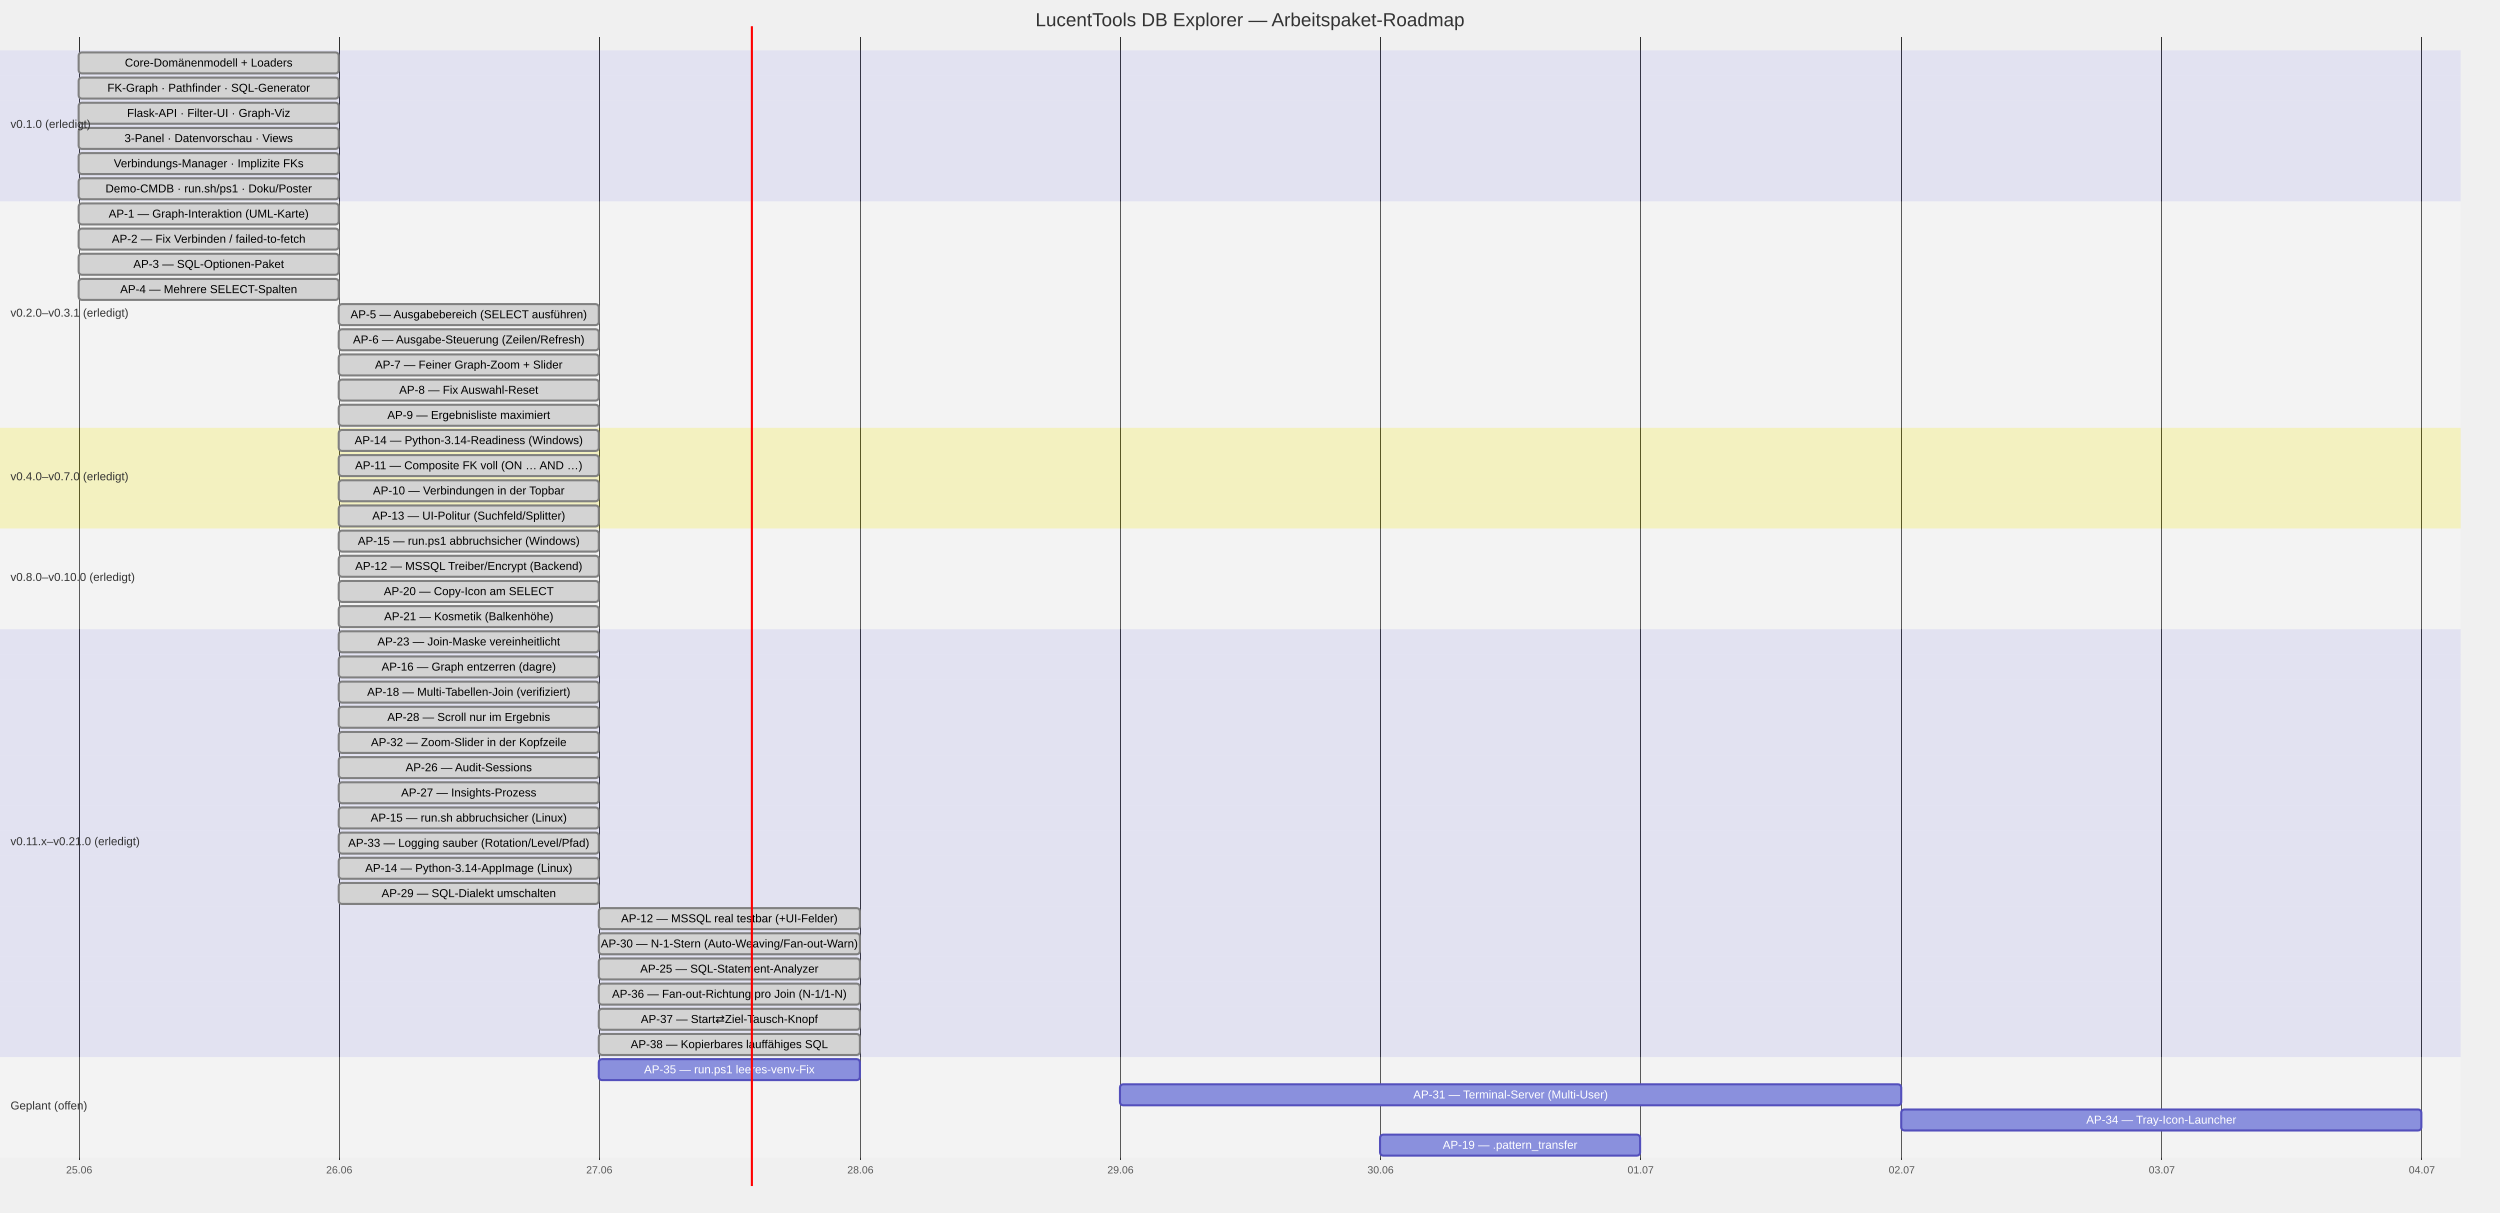
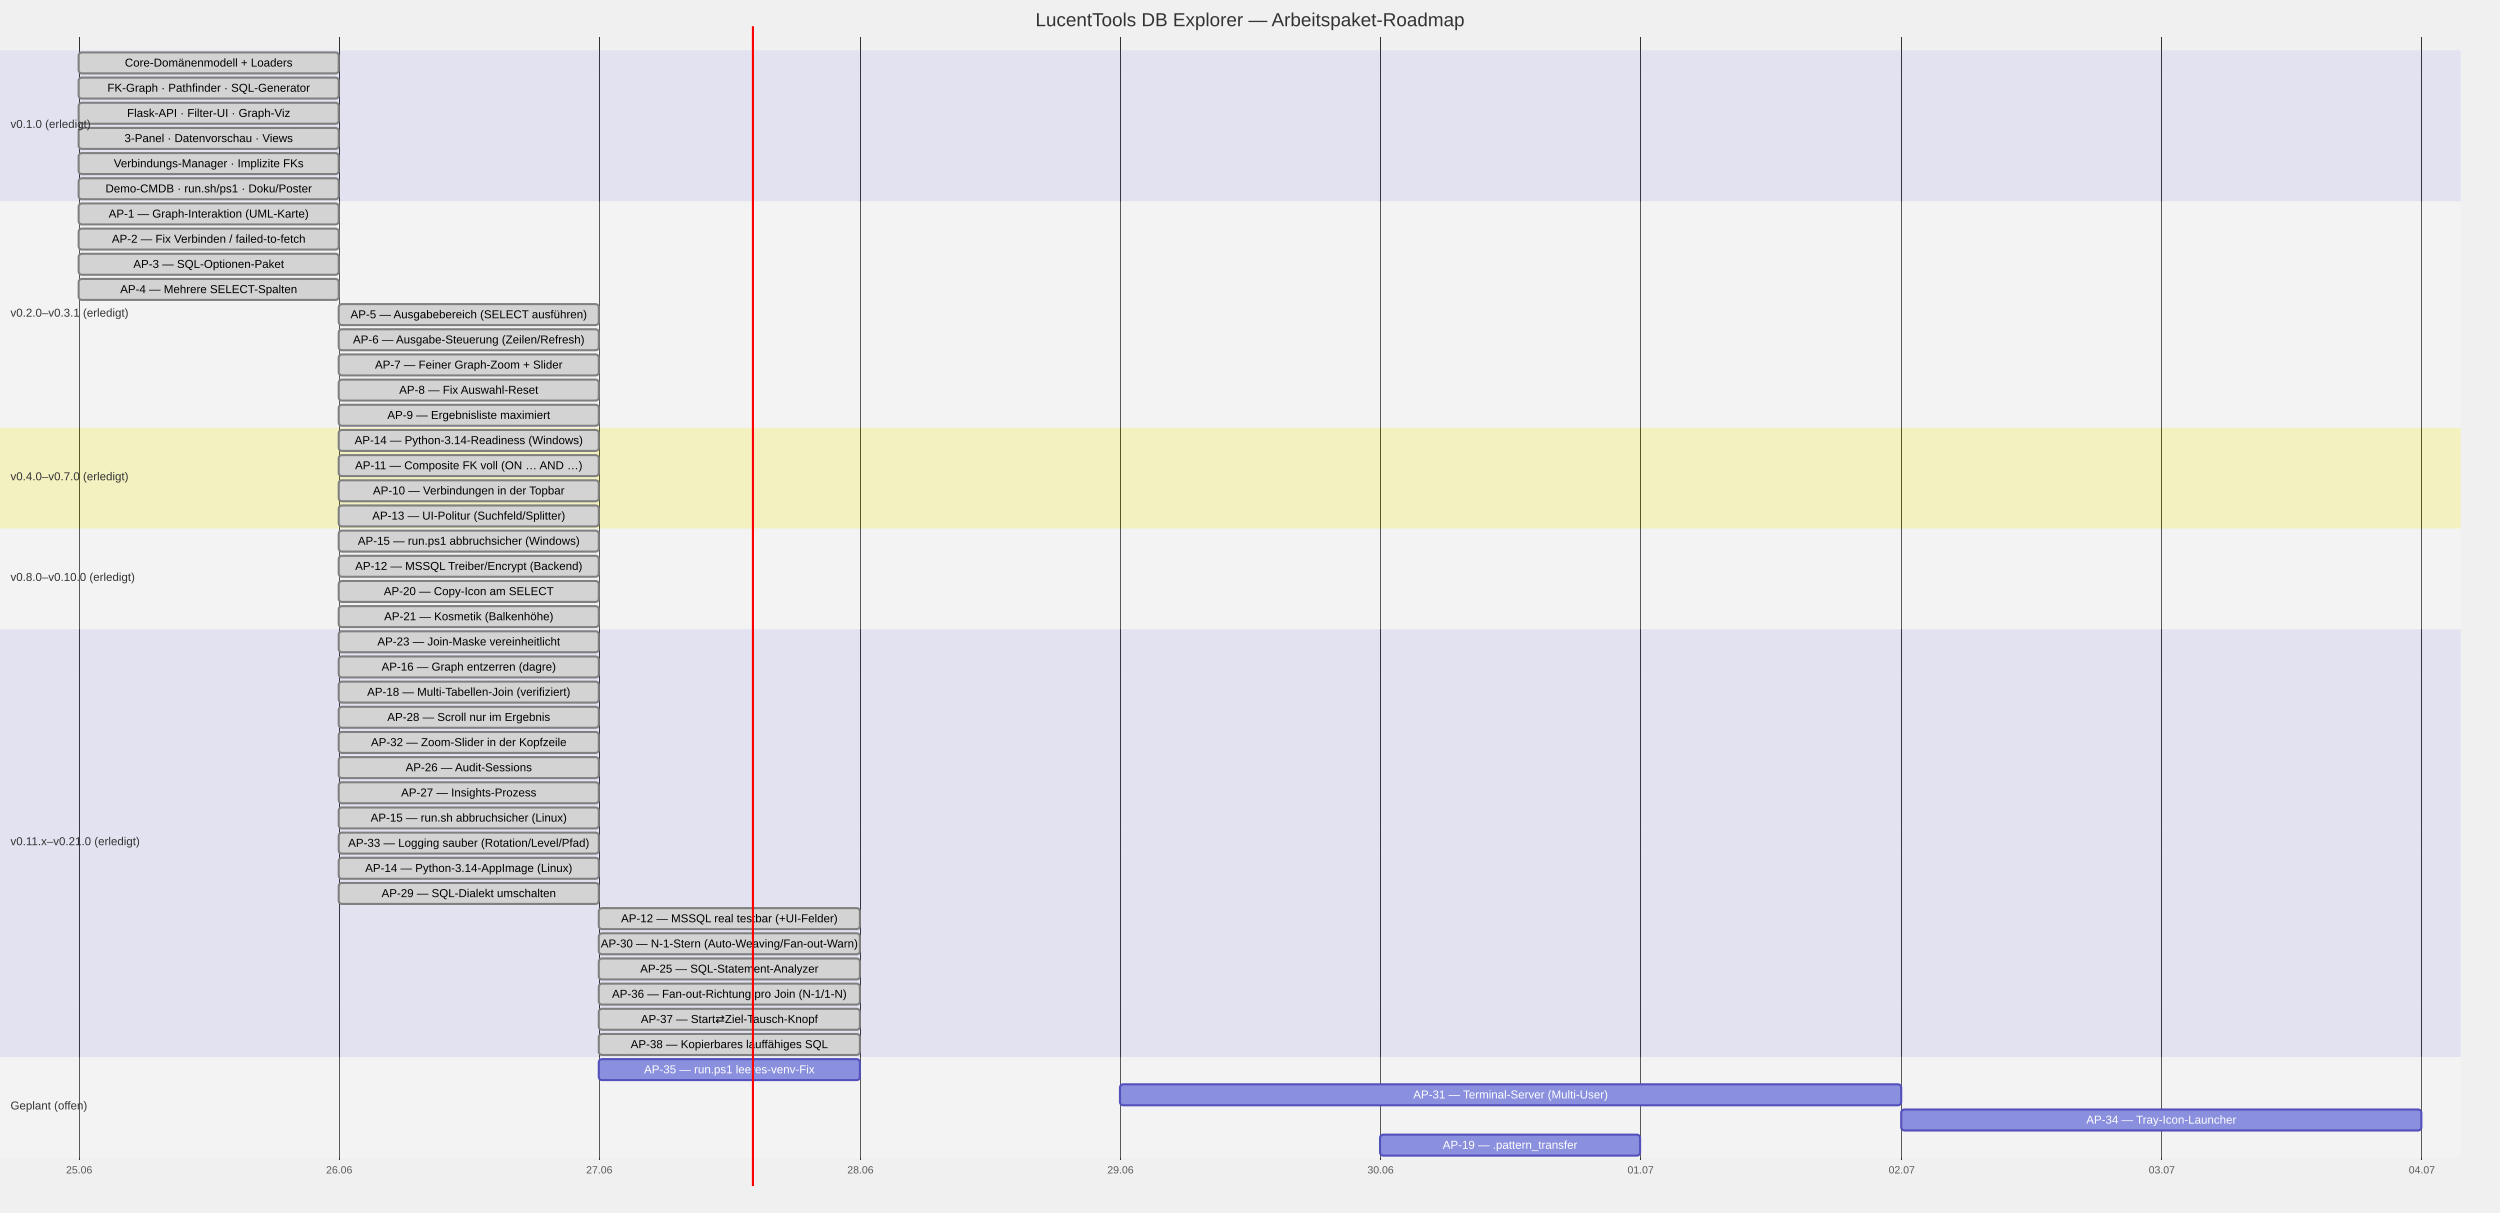
<svg xmlns="http://www.w3.org/2000/svg" id="my-svg" width="2384" viewBox="0 0 2384 1156" style="max-width: 2384px; background-color: transparent;" role="graphics-document document" aria-roledescription="gantt">
  <style>#my-svg{font-family:"trebuchet ms",verdana,arial,sans-serif;font-size:16px;fill:#333;}@keyframes edge-animation-frame{from{stroke-dashoffset:0;}}@keyframes dash{to{stroke-dashoffset:0;}}#my-svg .edge-animation-slow{stroke-dasharray:9,5!important;stroke-dashoffset:900;animation:dash 50s linear infinite;stroke-linecap:round;}#my-svg .edge-animation-fast{stroke-dasharray:9,5!important;stroke-dashoffset:900;animation:dash 20s linear infinite;stroke-linecap:round;}#my-svg .error-icon{fill:#552222;}#my-svg .error-text{fill:#552222;stroke:#552222;}#my-svg .edge-thickness-normal{stroke-width:1px;}#my-svg .edge-thickness-thick{stroke-width:3.5px;}#my-svg .edge-pattern-solid{stroke-dasharray:0;}#my-svg .edge-thickness-invisible{stroke-width:0;fill:none;}#my-svg .edge-pattern-dashed{stroke-dasharray:3;}#my-svg .edge-pattern-dotted{stroke-dasharray:2;}#my-svg .marker{fill:#333333;stroke:#333333;}#my-svg .marker.cross{stroke:#333333;}#my-svg svg{font-family:"trebuchet ms",verdana,arial,sans-serif;font-size:16px;}#my-svg p{margin:0;}#my-svg .mermaid-main-font{font-family:"trebuchet ms",verdana,arial,sans-serif;}#my-svg .exclude-range{fill:#eeeeee;}#my-svg .section{stroke:none;opacity:0.2;}#my-svg .section0{fill:rgba(102, 102, 255, 0.49);}#my-svg .section2{fill:#fff400;}#my-svg .section1,#my-svg .section3{fill:white;opacity:0.2;}#my-svg .sectionTitle0{fill:#333;}#my-svg .sectionTitle1{fill:#333;}#my-svg .sectionTitle2{fill:#333;}#my-svg .sectionTitle3{fill:#333;}#my-svg .sectionTitle{text-anchor:start;font-family:"trebuchet ms",verdana,arial,sans-serif;}#my-svg .grid .tick{stroke:lightgrey;opacity:0.8;shape-rendering:crispEdges;}#my-svg .grid .tick text{font-family:"trebuchet ms",verdana,arial,sans-serif;fill:#333;}#my-svg .grid path{stroke-width:0;}#my-svg .today{fill:none;stroke:red;stroke-width:2px;}#my-svg .task{stroke-width:2;}#my-svg .taskText{text-anchor:middle;font-family:"trebuchet ms",verdana,arial,sans-serif;}#my-svg .taskTextOutsideRight{fill:black;text-anchor:start;font-family:"trebuchet ms",verdana,arial,sans-serif;}#my-svg .taskTextOutsideLeft{fill:black;text-anchor:end;}#my-svg .task.clickable{cursor:pointer;}#my-svg .taskText.clickable{cursor:pointer;fill:#003163!important;font-weight:bold;}#my-svg .taskTextOutsideLeft.clickable{cursor:pointer;fill:#003163!important;font-weight:bold;}#my-svg .taskTextOutsideRight.clickable{cursor:pointer;fill:#003163!important;font-weight:bold;}#my-svg .taskText0,#my-svg .taskText1,#my-svg .taskText2,#my-svg .taskText3{fill:white;}#my-svg .task0,#my-svg .task1,#my-svg .task2,#my-svg .task3{fill:#8a90dd;stroke:#534fbc;}#my-svg .taskTextOutside0,#my-svg .taskTextOutside2{fill:black;}#my-svg .taskTextOutside1,#my-svg .taskTextOutside3{fill:black;}#my-svg .active0,#my-svg .active1,#my-svg .active2,#my-svg .active3{fill:#bfc7ff;stroke:#534fbc;}#my-svg .activeText0,#my-svg .activeText1,#my-svg .activeText2,#my-svg .activeText3{fill:black!important;}#my-svg .done0,#my-svg .done1,#my-svg .done2,#my-svg .done3{stroke:grey;fill:lightgrey;stroke-width:2;}#my-svg .doneText0,#my-svg .doneText1,#my-svg .doneText2,#my-svg .doneText3{fill:black!important;}#my-svg .doneText0.taskTextOutsideLeft,#my-svg .doneText0.taskTextOutsideRight,#my-svg .doneText1.taskTextOutsideLeft,#my-svg .doneText1.taskTextOutsideRight,#my-svg .doneText2.taskTextOutsideLeft,#my-svg .doneText2.taskTextOutsideRight,#my-svg .doneText3.taskTextOutsideLeft,#my-svg .doneText3.taskTextOutsideRight{fill:black!important;}#my-svg .crit0,#my-svg .crit1,#my-svg .crit2,#my-svg .crit3{stroke:#ff8888;fill:red;stroke-width:2;}#my-svg .activeCrit0,#my-svg .activeCrit1,#my-svg .activeCrit2,#my-svg .activeCrit3{stroke:#ff8888;fill:#bfc7ff;stroke-width:2;}#my-svg .doneCrit0,#my-svg .doneCrit1,#my-svg .doneCrit2,#my-svg .doneCrit3{stroke:#ff8888;fill:lightgrey;stroke-width:2;cursor:pointer;shape-rendering:crispEdges;}#my-svg .milestone{transform:rotate(45deg) scale(0.8,0.8);}#my-svg .milestoneText{font-style:italic;}#my-svg .doneCritText0,#my-svg .doneCritText1,#my-svg .doneCritText2,#my-svg .doneCritText3{fill:black!important;}#my-svg .doneCritText0.taskTextOutsideLeft,#my-svg .doneCritText0.taskTextOutsideRight,#my-svg .doneCritText1.taskTextOutsideLeft,#my-svg .doneCritText1.taskTextOutsideRight,#my-svg .doneCritText2.taskTextOutsideLeft,#my-svg .doneCritText2.taskTextOutsideRight,#my-svg .doneCritText3.taskTextOutsideLeft,#my-svg .doneCritText3.taskTextOutsideRight{fill:black!important;}#my-svg .vert{stroke:navy;}#my-svg .vertText{font-size:15px;text-anchor:middle;fill:navy!important;}#my-svg .activeCritText0,#my-svg .activeCritText1,#my-svg .activeCritText2,#my-svg .activeCritText3{fill:black!important;}#my-svg .titleText{text-anchor:middle;font-size:18px;fill:#333;font-family:"trebuchet ms",verdana,arial,sans-serif;}#my-svg .node .neo-node{stroke:#9370DB;}#my-svg [data-look="neo"].node rect,#my-svg [data-look="neo"].cluster rect,#my-svg [data-look="neo"].node polygon{stroke:#9370DB;filter:drop-shadow(1px 2px 2px rgba(185, 185, 185, 1));}#my-svg [data-look="neo"].node path{stroke:#9370DB;stroke-width:1px;}#my-svg [data-look="neo"].node .outer-path{filter:drop-shadow(1px 2px 2px rgba(185, 185, 185, 1));}#my-svg [data-look="neo"].node .neo-line path{stroke:#9370DB;filter:none;}#my-svg [data-look="neo"].node circle{stroke:#9370DB;filter:drop-shadow(1px 2px 2px rgba(185, 185, 185, 1));}#my-svg [data-look="neo"].node circle .state-start{fill:#000000;}#my-svg [data-look="neo"].icon-shape .icon{fill:#9370DB;filter:drop-shadow(1px 2px 2px rgba(185, 185, 185, 1));}#my-svg [data-look="neo"].icon-shape .icon-neo path{stroke:#9370DB;filter:drop-shadow(1px 2px 2px rgba(185, 185, 185, 1));}#my-svg :root{--mermaid-font-family:"trebuchet ms",verdana,arial,sans-serif;}</style>
  <g />
  <g class="grid" transform="translate(75, 1106)" fill="none" font-size="10" font-family="sans-serif" text-anchor="middle">
    <path class="domain" stroke="currentColor" d="M0.5,-1071V0.5H2234.5V-1071" />
    <g class="tick" opacity="1" transform="translate(0.5,0)">
      <line stroke="currentColor" y2="-1071" />
      <text fill="#000" y="3" dy="1em" stroke="none" font-size="10" style="text-anchor: middle;"> 25.06</text>
    </g>
    <g class="tick" opacity="1" transform="translate(248.5,0)">
      <line stroke="currentColor" y2="-1071" />
      <text fill="#000" y="3" dy="1em" stroke="none" font-size="10" style="text-anchor: middle;"> 26.06</text>
    </g>
    <g class="tick" opacity="1" transform="translate(496.5,0)">
      <line stroke="currentColor" y2="-1071" />
      <text fill="#000" y="3" dy="1em" stroke="none" font-size="10" style="text-anchor: middle;"> 27.06</text>
    </g>
    <g class="tick" opacity="1" transform="translate(745.5,0)">
      <line stroke="currentColor" y2="-1071" />
      <text fill="#000" y="3" dy="1em" stroke="none" font-size="10" style="text-anchor: middle;"> 28.06</text>
    </g>
    <g class="tick" opacity="1" transform="translate(993.5,0)">
      <line stroke="currentColor" y2="-1071" />
      <text fill="#000" y="3" dy="1em" stroke="none" font-size="10" style="text-anchor: middle;"> 29.06</text>
    </g>
    <g class="tick" opacity="1" transform="translate(1241.5,0)">
      <line stroke="currentColor" y2="-1071" />
      <text fill="#000" y="3" dy="1em" stroke="none" font-size="10" style="text-anchor: middle;"> 30.06</text>
    </g>
    <g class="tick" opacity="1" transform="translate(1489.5,0)">
      <line stroke="currentColor" y2="-1071" />
      <text fill="#000" y="3" dy="1em" stroke="none" font-size="10" style="text-anchor: middle;"> 01.07</text>
    </g>
    <g class="tick" opacity="1" transform="translate(1738.5,0)">
      <line stroke="currentColor" y2="-1071" />
      <text fill="#000" y="3" dy="1em" stroke="none" font-size="10" style="text-anchor: middle;"> 02.07</text>
    </g>
    <g class="tick" opacity="1" transform="translate(1986.5,0)">
      <line stroke="currentColor" y2="-1071" />
      <text fill="#000" y="3" dy="1em" stroke="none" font-size="10" style="text-anchor: middle;"> 03.07</text>
    </g>
    <g class="tick" opacity="1" transform="translate(2234.5,0)">
      <line stroke="currentColor" y2="-1071" />
      <text fill="#000" y="3" dy="1em" stroke="none" font-size="10" style="text-anchor: middle;"> 04.07</text>
    </g>
  </g>
  <g>
    <rect x="0" y="48" width="2346.5" height="24" class="section section0" />
    <rect x="0" y="72" width="2346.5" height="24" class="section section0" />
    <rect x="0" y="96" width="2346.5" height="24" class="section section0" />
    <rect x="0" y="120" width="2346.5" height="24" class="section section0" />
    <rect x="0" y="144" width="2346.5" height="24" class="section section0" />
    <rect x="0" y="168" width="2346.5" height="24" class="section section0" />
    <rect x="0" y="192" width="2346.5" height="24" class="section section1" />
    <rect x="0" y="216" width="2346.5" height="24" class="section section1" />
    <rect x="0" y="240" width="2346.5" height="24" class="section section1" />
    <rect x="0" y="264" width="2346.5" height="24" class="section section1" />
    <rect x="0" y="288" width="2346.5" height="24" class="section section1" />
    <rect x="0" y="312" width="2346.5" height="24" class="section section1" />
    <rect x="0" y="336" width="2346.5" height="24" class="section section1" />
    <rect x="0" y="360" width="2346.5" height="24" class="section section1" />
    <rect x="0" y="384" width="2346.5" height="24" class="section section1" />
    <rect x="0" y="408" width="2346.5" height="24" class="section section2" />
    <rect x="0" y="432" width="2346.5" height="24" class="section section2" />
    <rect x="0" y="456" width="2346.5" height="24" class="section section2" />
    <rect x="0" y="480" width="2346.5" height="24" class="section section2" />
    <rect x="0" y="504" width="2346.5" height="24" class="section section3" />
    <rect x="0" y="528" width="2346.5" height="24" class="section section3" />
    <rect x="0" y="552" width="2346.5" height="24" class="section section3" />
    <rect x="0" y="576" width="2346.5" height="24" class="section section3" />
    <rect x="0" y="600" width="2346.5" height="24" class="section section0" />
    <rect x="0" y="624" width="2346.5" height="24" class="section section0" />
    <rect x="0" y="648" width="2346.5" height="24" class="section section0" />
    <rect x="0" y="672" width="2346.5" height="24" class="section section0" />
    <rect x="0" y="696" width="2346.5" height="24" class="section section0" />
    <rect x="0" y="720" width="2346.5" height="24" class="section section0" />
    <rect x="0" y="744" width="2346.5" height="24" class="section section0" />
    <rect x="0" y="768" width="2346.5" height="24" class="section section0" />
    <rect x="0" y="792" width="2346.5" height="24" class="section section0" />
    <rect x="0" y="816" width="2346.5" height="24" class="section section0" />
    <rect x="0" y="840" width="2346.5" height="24" class="section section0" />
    <rect x="0" y="864" width="2346.5" height="24" class="section section0" />
    <rect x="0" y="888" width="2346.5" height="24" class="section section0" />
    <rect x="0" y="912" width="2346.5" height="24" class="section section0" />
    <rect x="0" y="936" width="2346.5" height="24" class="section section0" />
    <rect x="0" y="960" width="2346.5" height="24" class="section section0" />
    <rect x="0" y="984" width="2346.5" height="24" class="section section0" />
    <rect x="0" y="1008" width="2346.5" height="24" class="section section1" />
    <rect x="0" y="1032" width="2346.5" height="24" class="section section1" />
    <rect x="0" y="1080" width="2346.5" height="24" class="section section1" />
    <rect x="0" y="1056" width="2346.5" height="24" class="section section1" />
  </g>
  <g>
    <rect id="my-svg-d1" rx="3" ry="3" x="75" y="50" width="248" height="20" transform-origin="199px 60px" class="task done0" />
    <rect id="my-svg-d2" rx="3" ry="3" x="75" y="74" width="248" height="20" transform-origin="199px 84px" class="task done0" />
    <rect id="my-svg-d3" rx="3" ry="3" x="75" y="98" width="248" height="20" transform-origin="199px 108px" class="task done0" />
    <rect id="my-svg-d4" rx="3" ry="3" x="75" y="122" width="248" height="20" transform-origin="199px 132px" class="task done0" />
    <rect id="my-svg-d5" rx="3" ry="3" x="75" y="146" width="248" height="20" transform-origin="199px 156px" class="task done0" />
    <rect id="my-svg-d6" rx="3" ry="3" x="75" y="170" width="248" height="20" transform-origin="199px 180px" class="task done0" />
    <rect id="my-svg-a1" rx="3" ry="3" x="75" y="194" width="248" height="20" transform-origin="199px 204px" class="task done1" />
    <rect id="my-svg-a2" rx="3" ry="3" x="75" y="218" width="248" height="20" transform-origin="199px 228px" class="task done1" />
    <rect id="my-svg-a3" rx="3" ry="3" x="75" y="242" width="248" height="20" transform-origin="199px 252px" class="task done1" />
    <rect id="my-svg-a4" rx="3" ry="3" x="75" y="266" width="248" height="20" transform-origin="199px 276px" class="task done1" />
    <rect id="my-svg-a5" rx="3" ry="3" x="323" y="290" width="248" height="20" transform-origin="447px 300px" class="task done1" />
    <rect id="my-svg-a6" rx="3" ry="3" x="323" y="314" width="248" height="20" transform-origin="447px 324px" class="task done1" />
    <rect id="my-svg-a7" rx="3" ry="3" x="323" y="338" width="248" height="20" transform-origin="447px 348px" class="task done1" />
    <rect id="my-svg-a8" rx="3" ry="3" x="323" y="362" width="248" height="20" transform-origin="447px 372px" class="task done1" />
    <rect id="my-svg-a9" rx="3" ry="3" x="323" y="386" width="248" height="20" transform-origin="447px 396px" class="task done1" />
    <rect id="my-svg-b1" rx="3" ry="3" x="323" y="410" width="248" height="20" transform-origin="447px 420px" class="task done2" />
    <rect id="my-svg-b2" rx="3" ry="3" x="323" y="434" width="248" height="20" transform-origin="447px 444px" class="task done2" />
    <rect id="my-svg-b3" rx="3" ry="3" x="323" y="458" width="248" height="20" transform-origin="447px 468px" class="task done2" />
    <rect id="my-svg-b4" rx="3" ry="3" x="323" y="482" width="248" height="20" transform-origin="447px 492px" class="task done2" />
    <rect id="my-svg-c1" rx="3" ry="3" x="323" y="506" width="248" height="20" transform-origin="447px 516px" class="task done3" />
    <rect id="my-svg-c2" rx="3" ry="3" x="323" y="530" width="248" height="20" transform-origin="447px 540px" class="task done3" />
    <rect id="my-svg-c3" rx="3" ry="3" x="323" y="554" width="248" height="20" transform-origin="447px 564px" class="task done3" />
    <rect id="my-svg-c4" rx="3" ry="3" x="323" y="578" width="248" height="20" transform-origin="447px 588px" class="task done3" />
    <rect id="my-svg-e1" rx="3" ry="3" x="323" y="602" width="248" height="20" transform-origin="447px 612px" class="task done0" />
    <rect id="my-svg-e2" rx="3" ry="3" x="323" y="626" width="248" height="20" transform-origin="447px 636px" class="task done0" />
    <rect id="my-svg-e3" rx="3" ry="3" x="323" y="650" width="248" height="20" transform-origin="447px 660px" class="task done0" />
    <rect id="my-svg-e4" rx="3" ry="3" x="323" y="674" width="248" height="20" transform-origin="447px 684px" class="task done0" />
    <rect id="my-svg-e5" rx="3" ry="3" x="323" y="698" width="248" height="20" transform-origin="447px 708px" class="task done0" />
    <rect id="my-svg-e6" rx="3" ry="3" x="323" y="722" width="248" height="20" transform-origin="447px 732px" class="task done0" />
    <rect id="my-svg-e7" rx="3" ry="3" x="323" y="746" width="248" height="20" transform-origin="447px 756px" class="task done0" />
    <rect id="my-svg-e8" rx="3" ry="3" x="323" y="770" width="248" height="20" transform-origin="447px 780px" class="task done0" />
    <rect id="my-svg-e9" rx="3" ry="3" x="323" y="794" width="248" height="20" transform-origin="447px 804px" class="task done0" />
    <rect id="my-svg-e10" rx="3" ry="3" x="323" y="818" width="248" height="20" transform-origin="447px 828px" class="task done0" />
    <rect id="my-svg-e11" rx="3" ry="3" x="323" y="842" width="248" height="20" transform-origin="447px 852px" class="task done0" />
    <rect id="my-svg-e12" rx="3" ry="3" x="571" y="866" width="249" height="20" transform-origin="695.5px 876px" class="task done0" />
    <rect id="my-svg-e13" rx="3" ry="3" x="571" y="890" width="249" height="20" transform-origin="695.5px 900px" class="task done0" />
    <rect id="my-svg-e14" rx="3" ry="3" x="571" y="914" width="249" height="20" transform-origin="695.5px 924px" class="task done0" />
    <rect id="my-svg-e15" rx="3" ry="3" x="571" y="938" width="249" height="20" transform-origin="695.5px 948px" class="task done0" />
    <rect id="my-svg-e16" rx="3" ry="3" x="571" y="962" width="249" height="20" transform-origin="695.5px 972px" class="task done0" />
    <rect id="my-svg-e17" rx="3" ry="3" x="571" y="986" width="249" height="20" transform-origin="695.5px 996px" class="task done0" />
    <rect id="my-svg-p3" rx="3" ry="3" x="571" y="1010" width="249" height="20" transform-origin="695.5px 1020px" class="task task1" />
    <rect id="my-svg-p7" rx="3" ry="3" x="1068" y="1034" width="745" height="20" transform-origin="1440.5px 1044px" class="task task1" />
    <rect id="my-svg-p11" rx="3" ry="3" x="1316" y="1082" width="248" height="20" transform-origin="1440px 1092px" class="task task1" />
    <rect id="my-svg-p9" rx="3" ry="3" x="1813" y="1058" width="496" height="20" transform-origin="2061px 1068px" class="task task1" />
    <text id="my-svg-d1-text" font-size="11" x="199" y="63.5" class="taskText taskText0  doneText0 width-157.0771484375">Core-Domänenmodell + Loaders          </text>
    <text id="my-svg-d2-text" font-size="11" x="199" y="87.5" class="taskText taskText0  doneText0 width-191.59716796875">FK-Graph · Pathfinder · SQL-Generator </text>
    <text id="my-svg-d3-text" font-size="11" x="199" y="111.5" class="taskText taskText0  doneText0 width-155.171875">Flask-API · Filter-UI · Graph-Viz     </text>
    <text id="my-svg-d4-text" font-size="11" x="199" y="135.5" class="taskText taskText0  doneText0 width-158.5380859375">3-Panel · Datenvorschau · Views       </text>
    <text id="my-svg-d5-text" font-size="11" x="199" y="159.5" class="taskText taskText0  doneText0 width-179.1416015625">Verbindungs-Manager · Implizite FKs   </text>
    <text id="my-svg-d6-text" font-size="11" x="199" y="183.5" class="taskText taskText0  doneText0 width-194.73388671875">Demo-CMDB · run.sh/ps1 · Doku/Poster  </text>
    <text id="my-svg-a1-text" font-size="11" x="199" y="207.5" class="taskText taskText1  doneText1 width-187.953125">AP-1 — Graph-Interaktion (UML-Karte)        </text>
    <text id="my-svg-a2-text" font-size="11" x="199" y="231.5" class="taskText taskText1  doneText1 width-189.296875">AP-2 — Fix Verbinden / failed-to-fetch      </text>
    <text id="my-svg-a3-text" font-size="11" x="199" y="255.5" class="taskText taskText1  doneText1 width-136.41455078125">AP-3 — SQL-Optionen-Paket                   </text>
    <text id="my-svg-a4-text" font-size="11" x="199" y="279.5" class="taskText taskText1  doneText1 width-156.21875">AP-4 — Mehrere SELECT-Spalten               </text>
    <text id="my-svg-a5-text" font-size="11" x="447" y="303.5" class="taskText taskText1  doneText1 width-212.640625">AP-5 — Ausgabebereich (SELECT ausführen)    </text>
    <text id="my-svg-a6-text" font-size="11" x="447" y="327.5" class="taskText taskText1  doneText1 width-214.796875">AP-6 — Ausgabe-Steuerung (Zeilen/Refresh)   </text>
    <text id="my-svg-a7-text" font-size="11" x="447" y="351.5" class="taskText taskText1  doneText1 width-173.501953125">AP-7 — Feiner Graph-Zoom + Slider           </text>
    <text id="my-svg-a8-text" font-size="11" x="447" y="375.5" class="taskText taskText1  doneText1 width-125.8818359375">AP-8 — Fix Auswahl-Reset                    </text>
    <text id="my-svg-a9-text" font-size="11" x="447" y="399.5" class="taskText taskText1  doneText1 width-154.16064453125">AP-9 — Ergebnisliste maximiert              </text>
    <text id="my-svg-b1-text" font-size="11" x="447" y="423.5" class="taskText taskText2  doneText2 width-208.53125">AP-14 — Python-3.14-Readiness (Windows)     </text>
    <text id="my-svg-b2-text" font-size="11" x="447" y="447.5" class="taskText taskText2  doneText2 width-202.59375">AP-11 — Composite FK voll (ON … AND …)      </text>
    <text id="my-svg-b3-text" font-size="11" x="447" y="471.5" class="taskText taskText2  doneText2 width-179.13623046875">AP-10 — Verbindungen in der Topbar          </text>
    <text id="my-svg-b4-text" font-size="11" x="447" y="495.5" class="taskText taskText2  doneText2 width-185.84375">AP-13 — UI-Politur (Suchfeld/Splitter)      </text>
    <text id="my-svg-c1-text" font-size="11" x="447" y="519.5" class="taskText taskText3  doneText3 width-206.4375">AP-15 — run.ps1 abbruchsicher (Windows)     </text>
    <text id="my-svg-c2-text" font-size="11" x="447" y="543.5" class="taskText taskText3  doneText3 width-207.84375">AP-12 — MSSQL Treiber/Encrypt (Backend)     </text>
    <text id="my-svg-c3-text" font-size="11" x="447" y="567.5" class="taskText taskText3  doneText3 width-149.162109375">AP-20 — Copy-Icon am SELECT                 </text>
    <text id="my-svg-c4-text" font-size="11" x="447" y="591.5" class="taskText taskText3  doneText3 width-155.546875">AP-21 — Kosmetik (Balkenhöhe)               </text>
    <text id="my-svg-e1-text" font-size="11" x="447" y="615.5" class="taskText taskText0  doneText0 width-173.287109375">AP-23 — Join-Maske vereinheitlicht          </text>
    <text id="my-svg-e2-text" font-size="11" x="447" y="639.5" class="taskText taskText0  doneText0 width-163.109375">AP-16 — Graph entzerren (dagre)             </text>
    <text id="my-svg-e3-text" font-size="11" x="447" y="663.5" class="taskText taskText0  doneText0 width-197.640625">AP-18 — Multi-Tabellen-Join (verifiziert)   </text>
    <text id="my-svg-e4-text" font-size="11" x="447" y="687.5" class="taskText taskText0  doneText0 width-150.77685546875">AP-28 — Scroll nur im Ergebnis              </text>
    <text id="my-svg-e5-text" font-size="11" x="447" y="711.5" class="taskText taskText0  doneText0 width-183.1875">AP-32 — Zoom-Slider in der Kopfzeile        </text>
    <text id="my-svg-e6-text" font-size="11" x="447" y="735.5" class="taskText taskText0  doneText0 width-112.70654296875">AP-26 — Audit-Sessions                      </text>
    <text id="my-svg-e7-text" font-size="11" x="447" y="759.5" class="taskText taskText0  doneText0 width-120.41943359375">AP-27 — Insights-Prozess                    </text>
    <text id="my-svg-e8-text" font-size="11" x="447" y="783.5" class="taskText taskText0  doneText0 width-183.75">AP-15 — run.sh abbruchsicher (Linux)        </text>
    <text id="my-svg-e9-text" font-size="11" x="447" y="807.5" class="taskText taskText0  doneText0 width-228.703125">AP-33 — Logging sauber (Rotation/Level/Pfad) </text>
    <text id="my-svg-e10-text" font-size="11" x="447" y="831.5" class="taskText taskText0  doneText0 width-192.046875">AP-14 — Python-3.14-AppImage (Linux)         </text>
    <text id="my-svg-e11-text" font-size="11" x="447" y="855.5" class="taskText taskText0  doneText0 width-159.8125">AP-29 — SQL-Dialekt umschalten               </text>
    <text id="my-svg-e12-text" font-size="11" x="695.5" y="879.5" class="taskText taskText0  doneText0 width-197.984375">AP-12 — MSSQL real testbar (+UI-Felder)      </text>
    <text id="my-svg-e13-text" font-size="11" x="695.5" y="903.5" class="taskText taskText0  doneText0 width-241.125">AP-30 — N-1-Stern (Auto-Weaving/Fan-out-Warn) </text>
    <text id="my-svg-e14-text" font-size="11" x="695.5" y="927.5" class="taskText taskText0  doneText0 width-163.7373046875">AP-25 — SQL-Statement-Analyzer               </text>
    <text id="my-svg-e15-text" font-size="11" x="695.5" y="951.5" class="taskText taskText0  doneText0 width-221.765625">AP-36 — Fan-out-Richtung pro Join (N-1/1-N)  </text>
    <text id="my-svg-e16-text" font-size="11" x="695.5" y="975.5" class="taskText taskText0  doneText0 width-164.2294921875">AP-37 — Start⇄Ziel-Tausch-Knopf              </text>
    <text id="my-svg-e17-text" font-size="11" x="695.5" y="999.5" class="taskText taskText0  doneText0 width-180.388671875">AP-38 — Kopierbares lauffähiges SQL          </text>
    <text id="my-svg-p3-text" font-size="11" x="695.5" y="1023.5" class="taskText taskText1  width-158.646484375">AP-35 — run.ps1 leeres-venv-Fix             </text>
    <text id="my-svg-p7-text" font-size="11" x="1440.5" y="1047.5" class="taskText taskText1  width-182.421875">AP-31 — Terminal-Server (Multi-User)        </text>
    <text id="my-svg-p11-text" font-size="11" x="1440" y="1095.5" class="taskText taskText1  width-129.57177734375">AP-19 — .pattern_transfer                   </text>
    <text id="my-svg-p9-text" font-size="11" x="2061" y="1071.5" class="taskText taskText1  width-137.6875">AP-34 — Tray-Icon-Launcher                  </text>
  </g>
  <g>
    <text dy="0em" x="10" y="122" font-size="11" class="sectionTitle sectionTitle0">
      <tspan alignment-baseline="central" x="10">v0.1.0 (erledigt)</tspan>
    </text>
    <text dy="0em" x="10" y="302" font-size="11" class="sectionTitle sectionTitle1">
      <tspan alignment-baseline="central" x="10">v0.2.0–v0.3.1 (erledigt)</tspan>
    </text>
    <text dy="0em" x="10" y="458" font-size="11" class="sectionTitle sectionTitle2">
      <tspan alignment-baseline="central" x="10">v0.4.0–v0.7.0 (erledigt)</tspan>
    </text>
    <text dy="0em" x="10" y="554" font-size="11" class="sectionTitle sectionTitle3">
      <tspan alignment-baseline="central" x="10">v0.8.0–v0.10.0 (erledigt)</tspan>
    </text>
    <text dy="0em" x="10" y="806" font-size="11" class="sectionTitle sectionTitle0">
      <tspan alignment-baseline="central" x="10">v0.11.x–v0.21.0 (erledigt)</tspan>
    </text>
    <text dy="0em" x="10" y="1058" font-size="11" class="sectionTitle sectionTitle1">
      <tspan alignment-baseline="central" x="10">Geplant (offen)</tspan>
    </text>
  </g>
  <g class="today">
-     <line x1="717" x2="717" y1="25" y2="1131" class="today" />
+     <line x1="718" x2="718" y1="25" y2="1131" class="today" />
  </g>
  <text x="1192" y="25" class="titleText">LucentTools DB Explorer — Arbeitspaket-Roadmap</text>
</svg>
